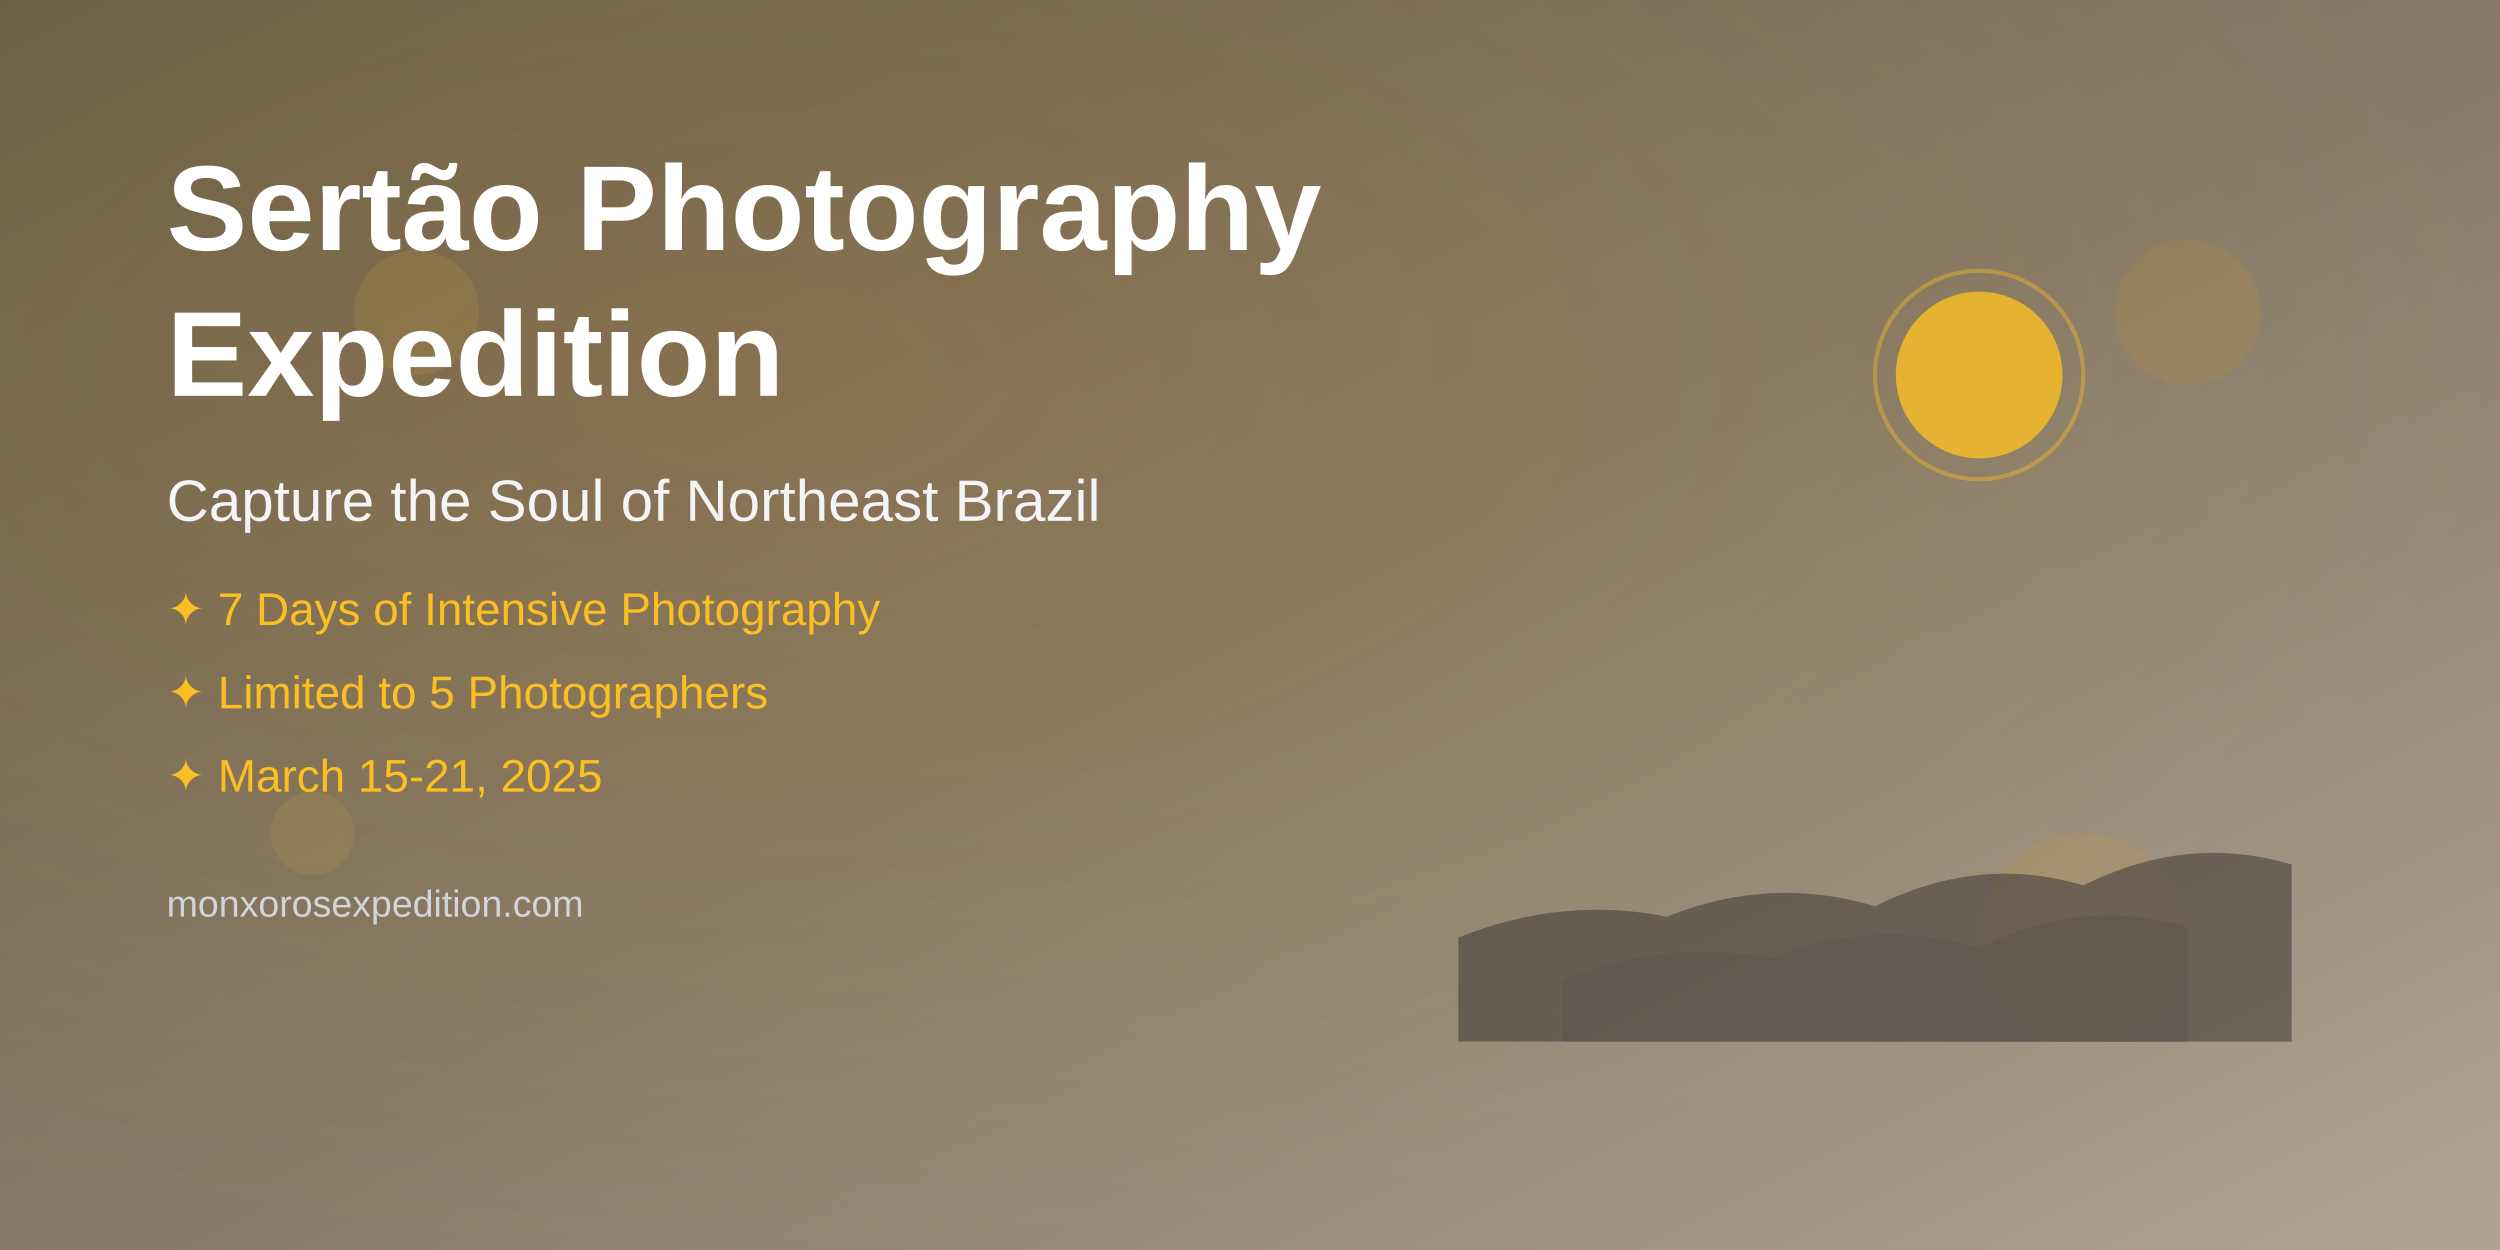
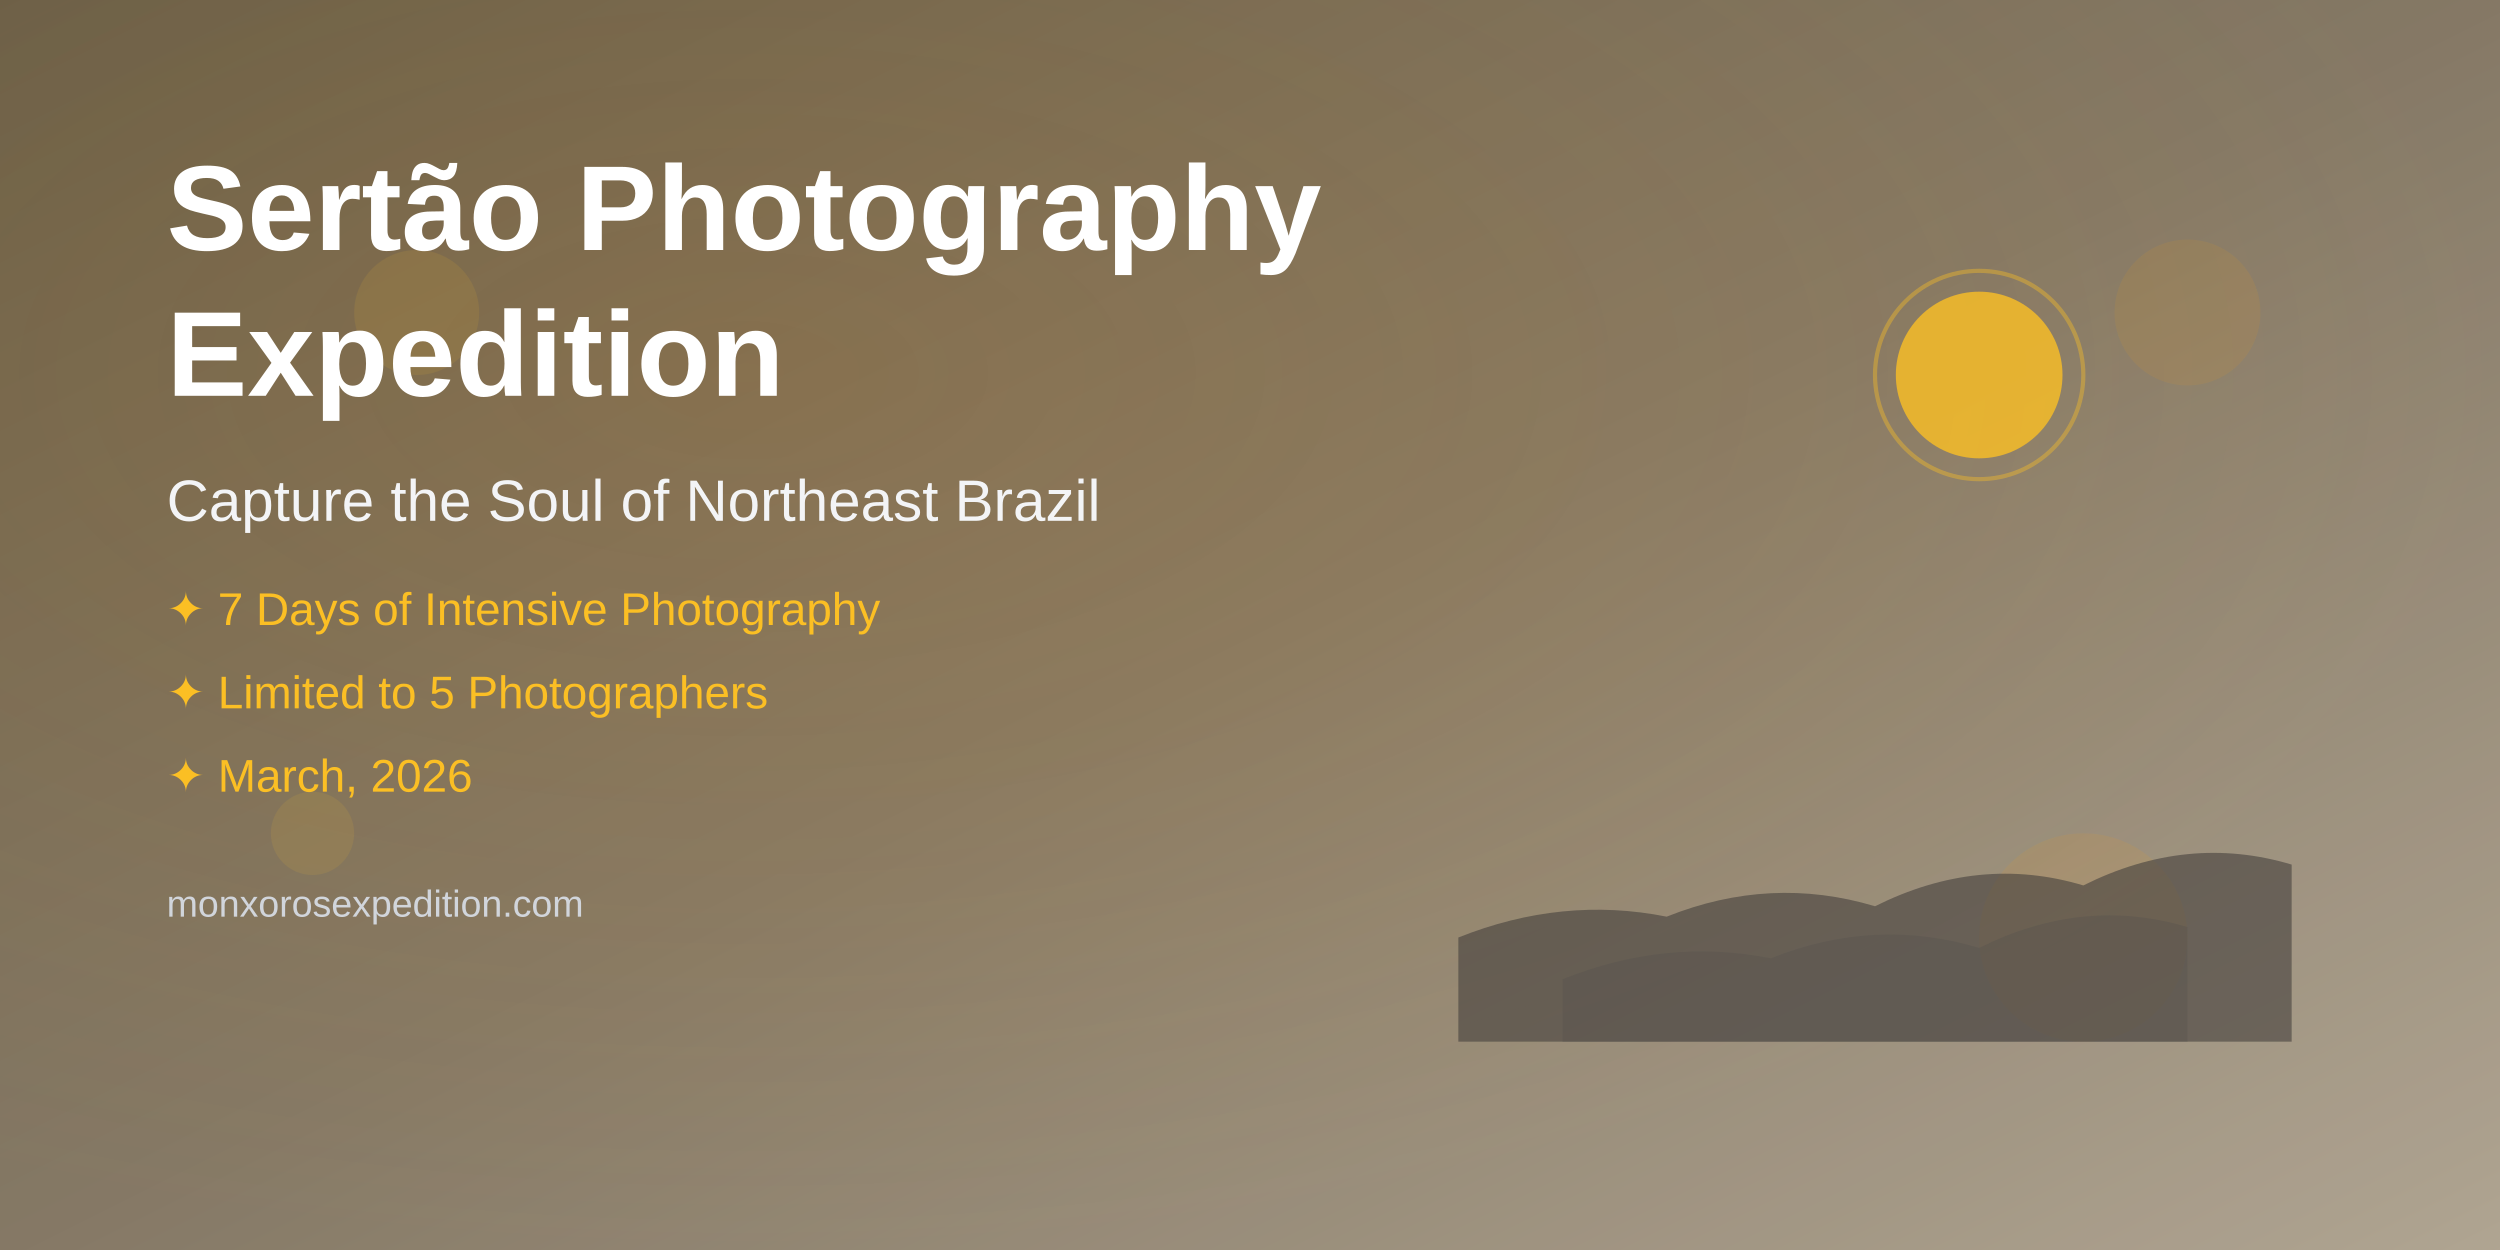
<svg xmlns="http://www.w3.org/2000/svg" width="1200" height="600" viewBox="0 0 1200 600">
  <defs>
    <linearGradient id="twitterBg" x1="0%" y1="0%" x2="100%" y2="100%">
      <stop offset="0%" style="stop-color:#57534e;stop-opacity:1" />
      <stop offset="50%" style="stop-color:#78716c;stop-opacity:1" />
      <stop offset="100%" style="stop-color:#a8a29e;stop-opacity:1" />
    </linearGradient>
    <radialGradient id="twitterOverlay" cx="30%" cy="30%" r="70%">
      <stop offset="0%" style="stop-color:#f59e0b;stop-opacity:0.2" />
      <stop offset="100%" style="stop-color:#fbbf24;stop-opacity:0.1" />
    </radialGradient>
  </defs>
  <rect width="1200" height="600" fill="url(#twitterBg)" />
  <rect width="1200" height="600" fill="url(#twitterOverlay)" />
  <g opacity="0.1">
    <circle cx="200" cy="150" r="30" fill="#fbbf24" />
    <circle cx="1000" cy="450" r="50" fill="#f59e0b" />
    <circle cx="150" cy="400" r="20" fill="#fbbf24" />
    <circle cx="1050" cy="150" r="35" fill="#f59e0b" />
  </g>
  <g transform="translate(80, 120)">
    <text x="0" y="0" font-family="Arial, sans-serif" font-size="58" font-weight="bold" fill="white">
      Sertão Photography
    </text>
    <text x="0" y="70" font-family="Arial, sans-serif" font-size="58" font-weight="bold" fill="white">
      Expedition
    </text>
    <text x="0" y="130" font-family="Arial, sans-serif" font-size="28" font-weight="300" fill="#f3f4f6">
      Capture the Soul of Northeast Brazil
    </text>
    <g transform="translate(0, 180)">
      <text x="0" y="0" font-family="Arial, sans-serif" font-size="22" fill="#fbbf24">
        ✦ 7 Days of Intensive Photography
      </text>
      <text x="0" y="40" font-family="Arial, sans-serif" font-size="22" fill="#fbbf24">
        ✦ Limited to 5 Photographers
      </text>
      <text x="0" y="80" font-family="Arial, sans-serif" font-size="22" fill="#fbbf24">
-         ✦ March 15-21, 2025
+         ✦ March, 2026
      </text>
    </g>
    <text x="0" y="320" font-family="Arial, sans-serif" font-size="18" fill="#d1d5db">
      monxorosexpedition.com
    </text>
  </g>
  <g transform="translate(700, 350)">
    <path d="M0,100 Q50,80 100,90 Q150,70 200,85 Q250,60 300,75 Q350,50 400,65 L400,150 L0,150 Z" fill="#44403c" opacity="0.6" />
    <path d="M50,120 Q100,100 150,110 Q200,90 250,105 Q300,80 350,95 L350,150 L50,150 Z" fill="#57534e" opacity="0.4" />
  </g>
  <circle cx="950" cy="180" r="40" fill="#fbbf24" opacity="0.8" />
  <circle cx="950" cy="180" r="50" fill="none" stroke="#fbbf24" stroke-width="2" opacity="0.4" />
</svg>
